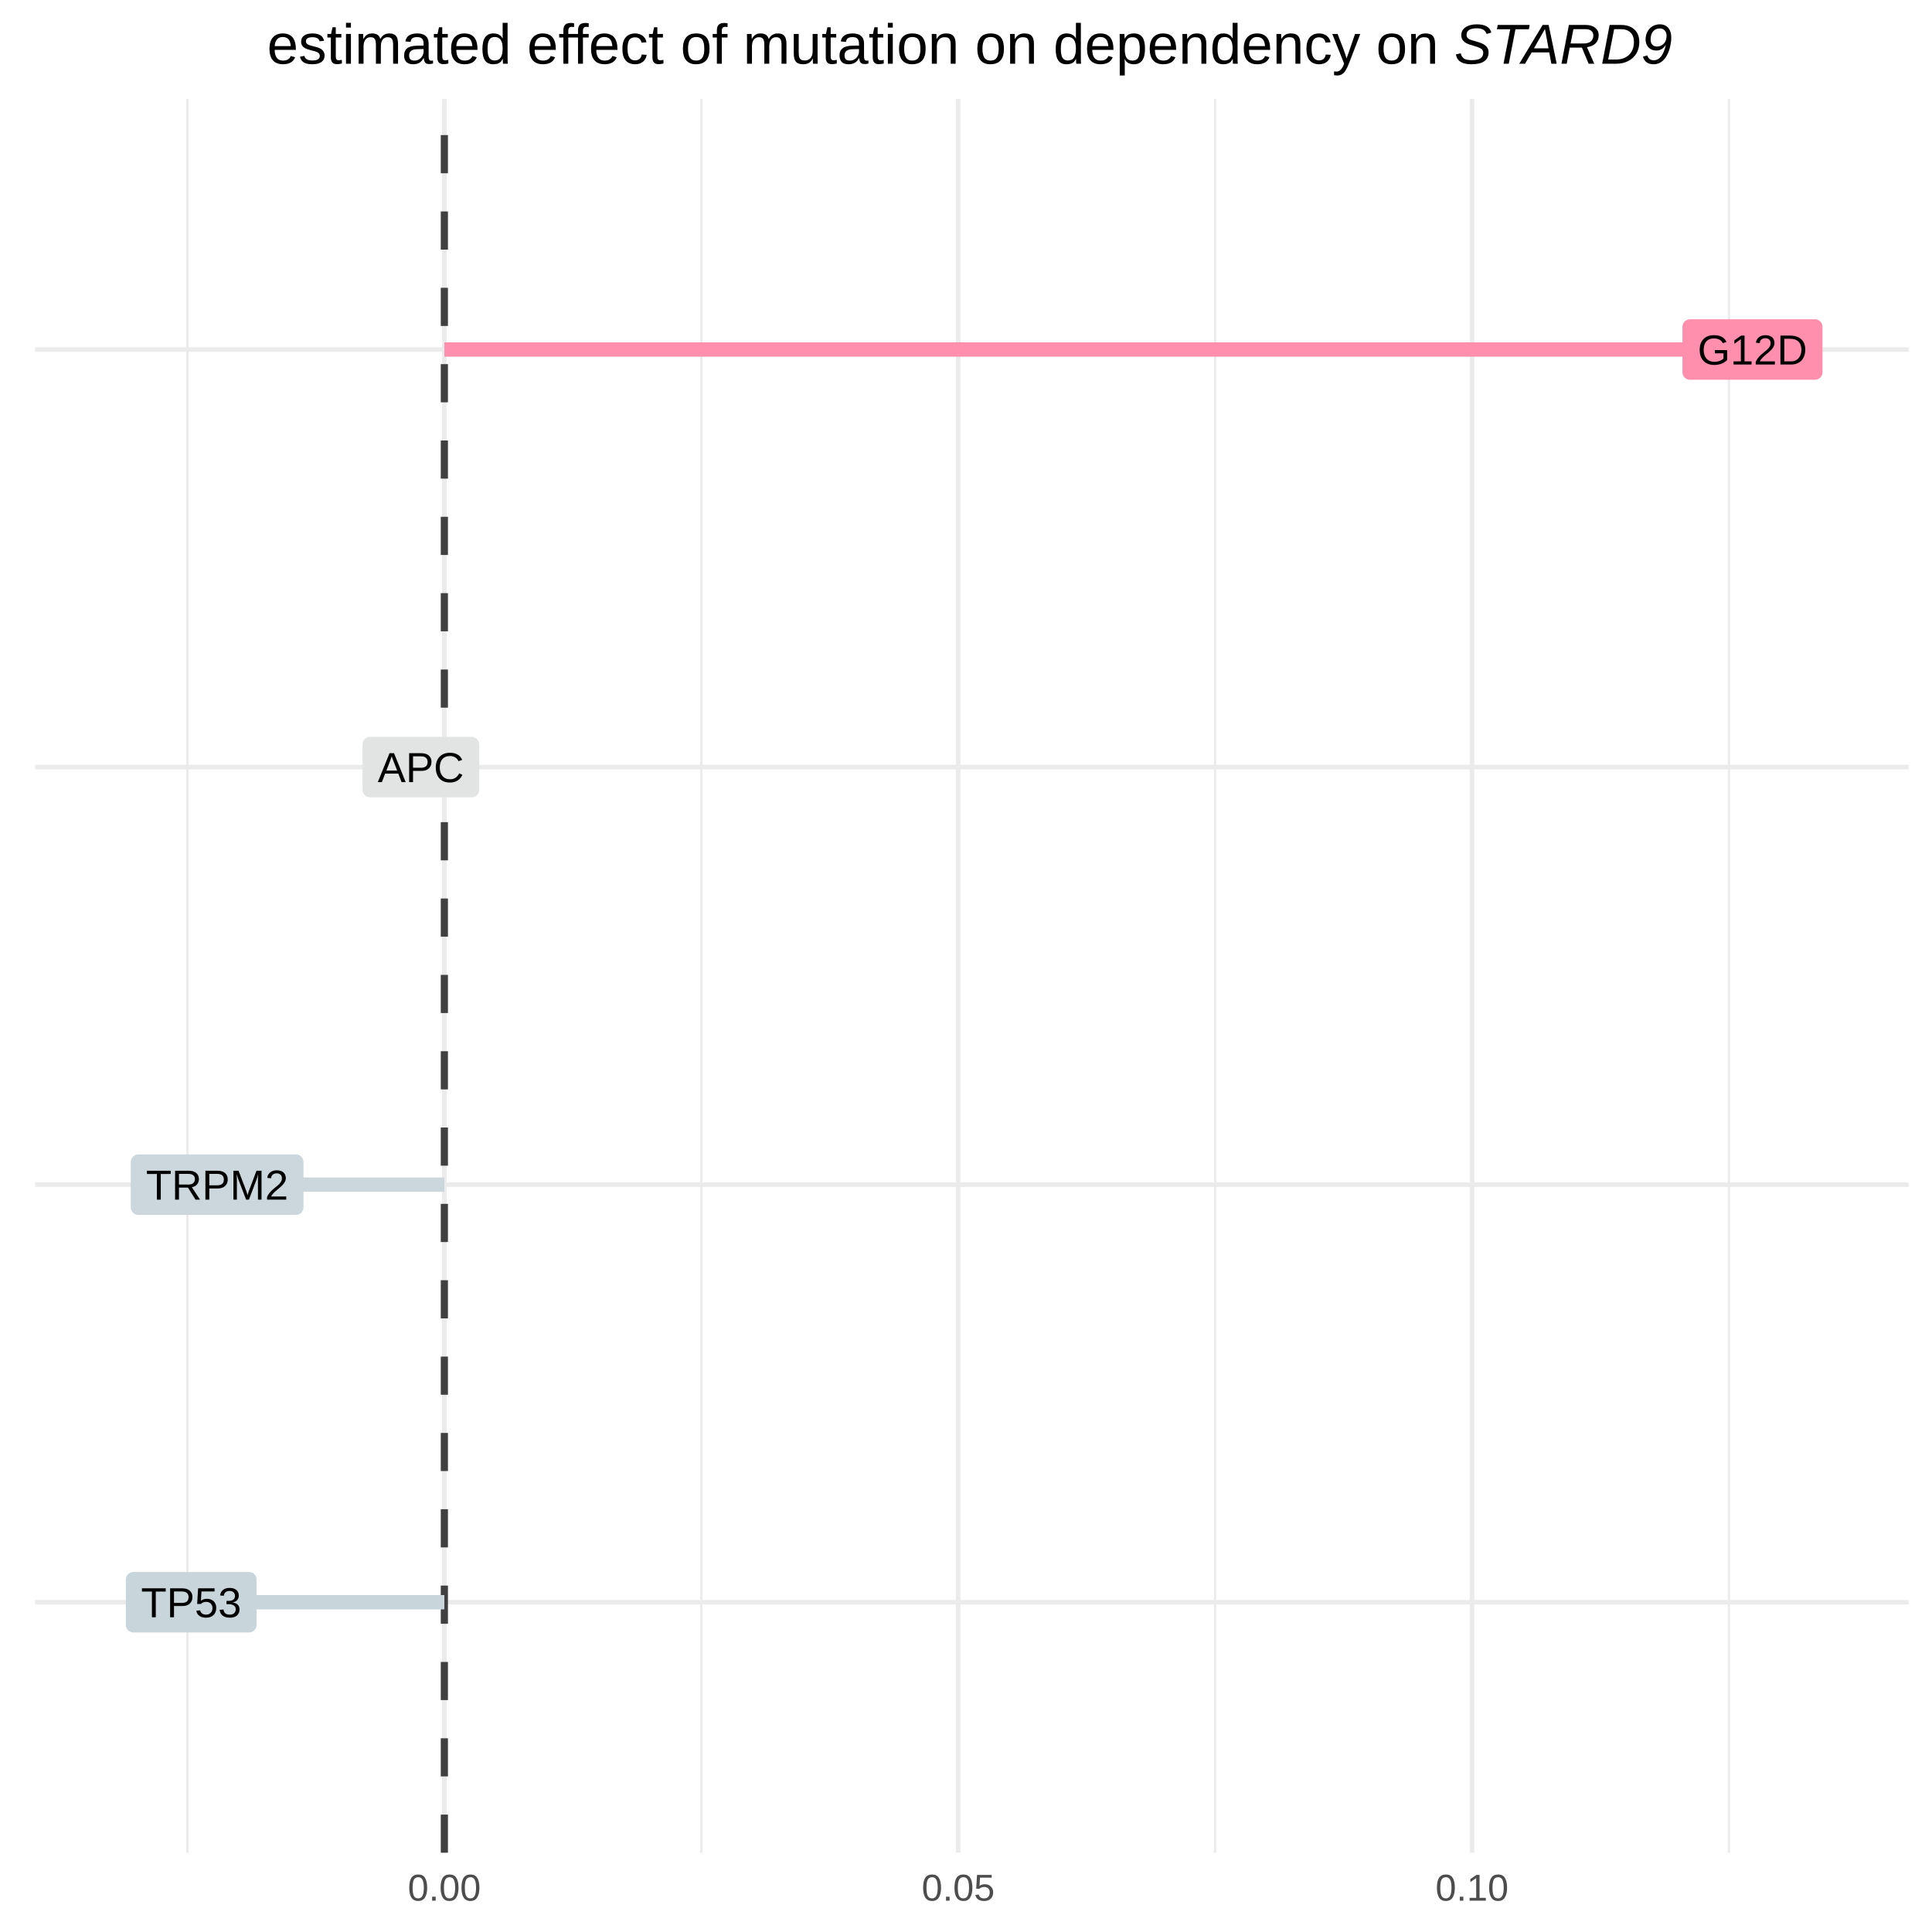
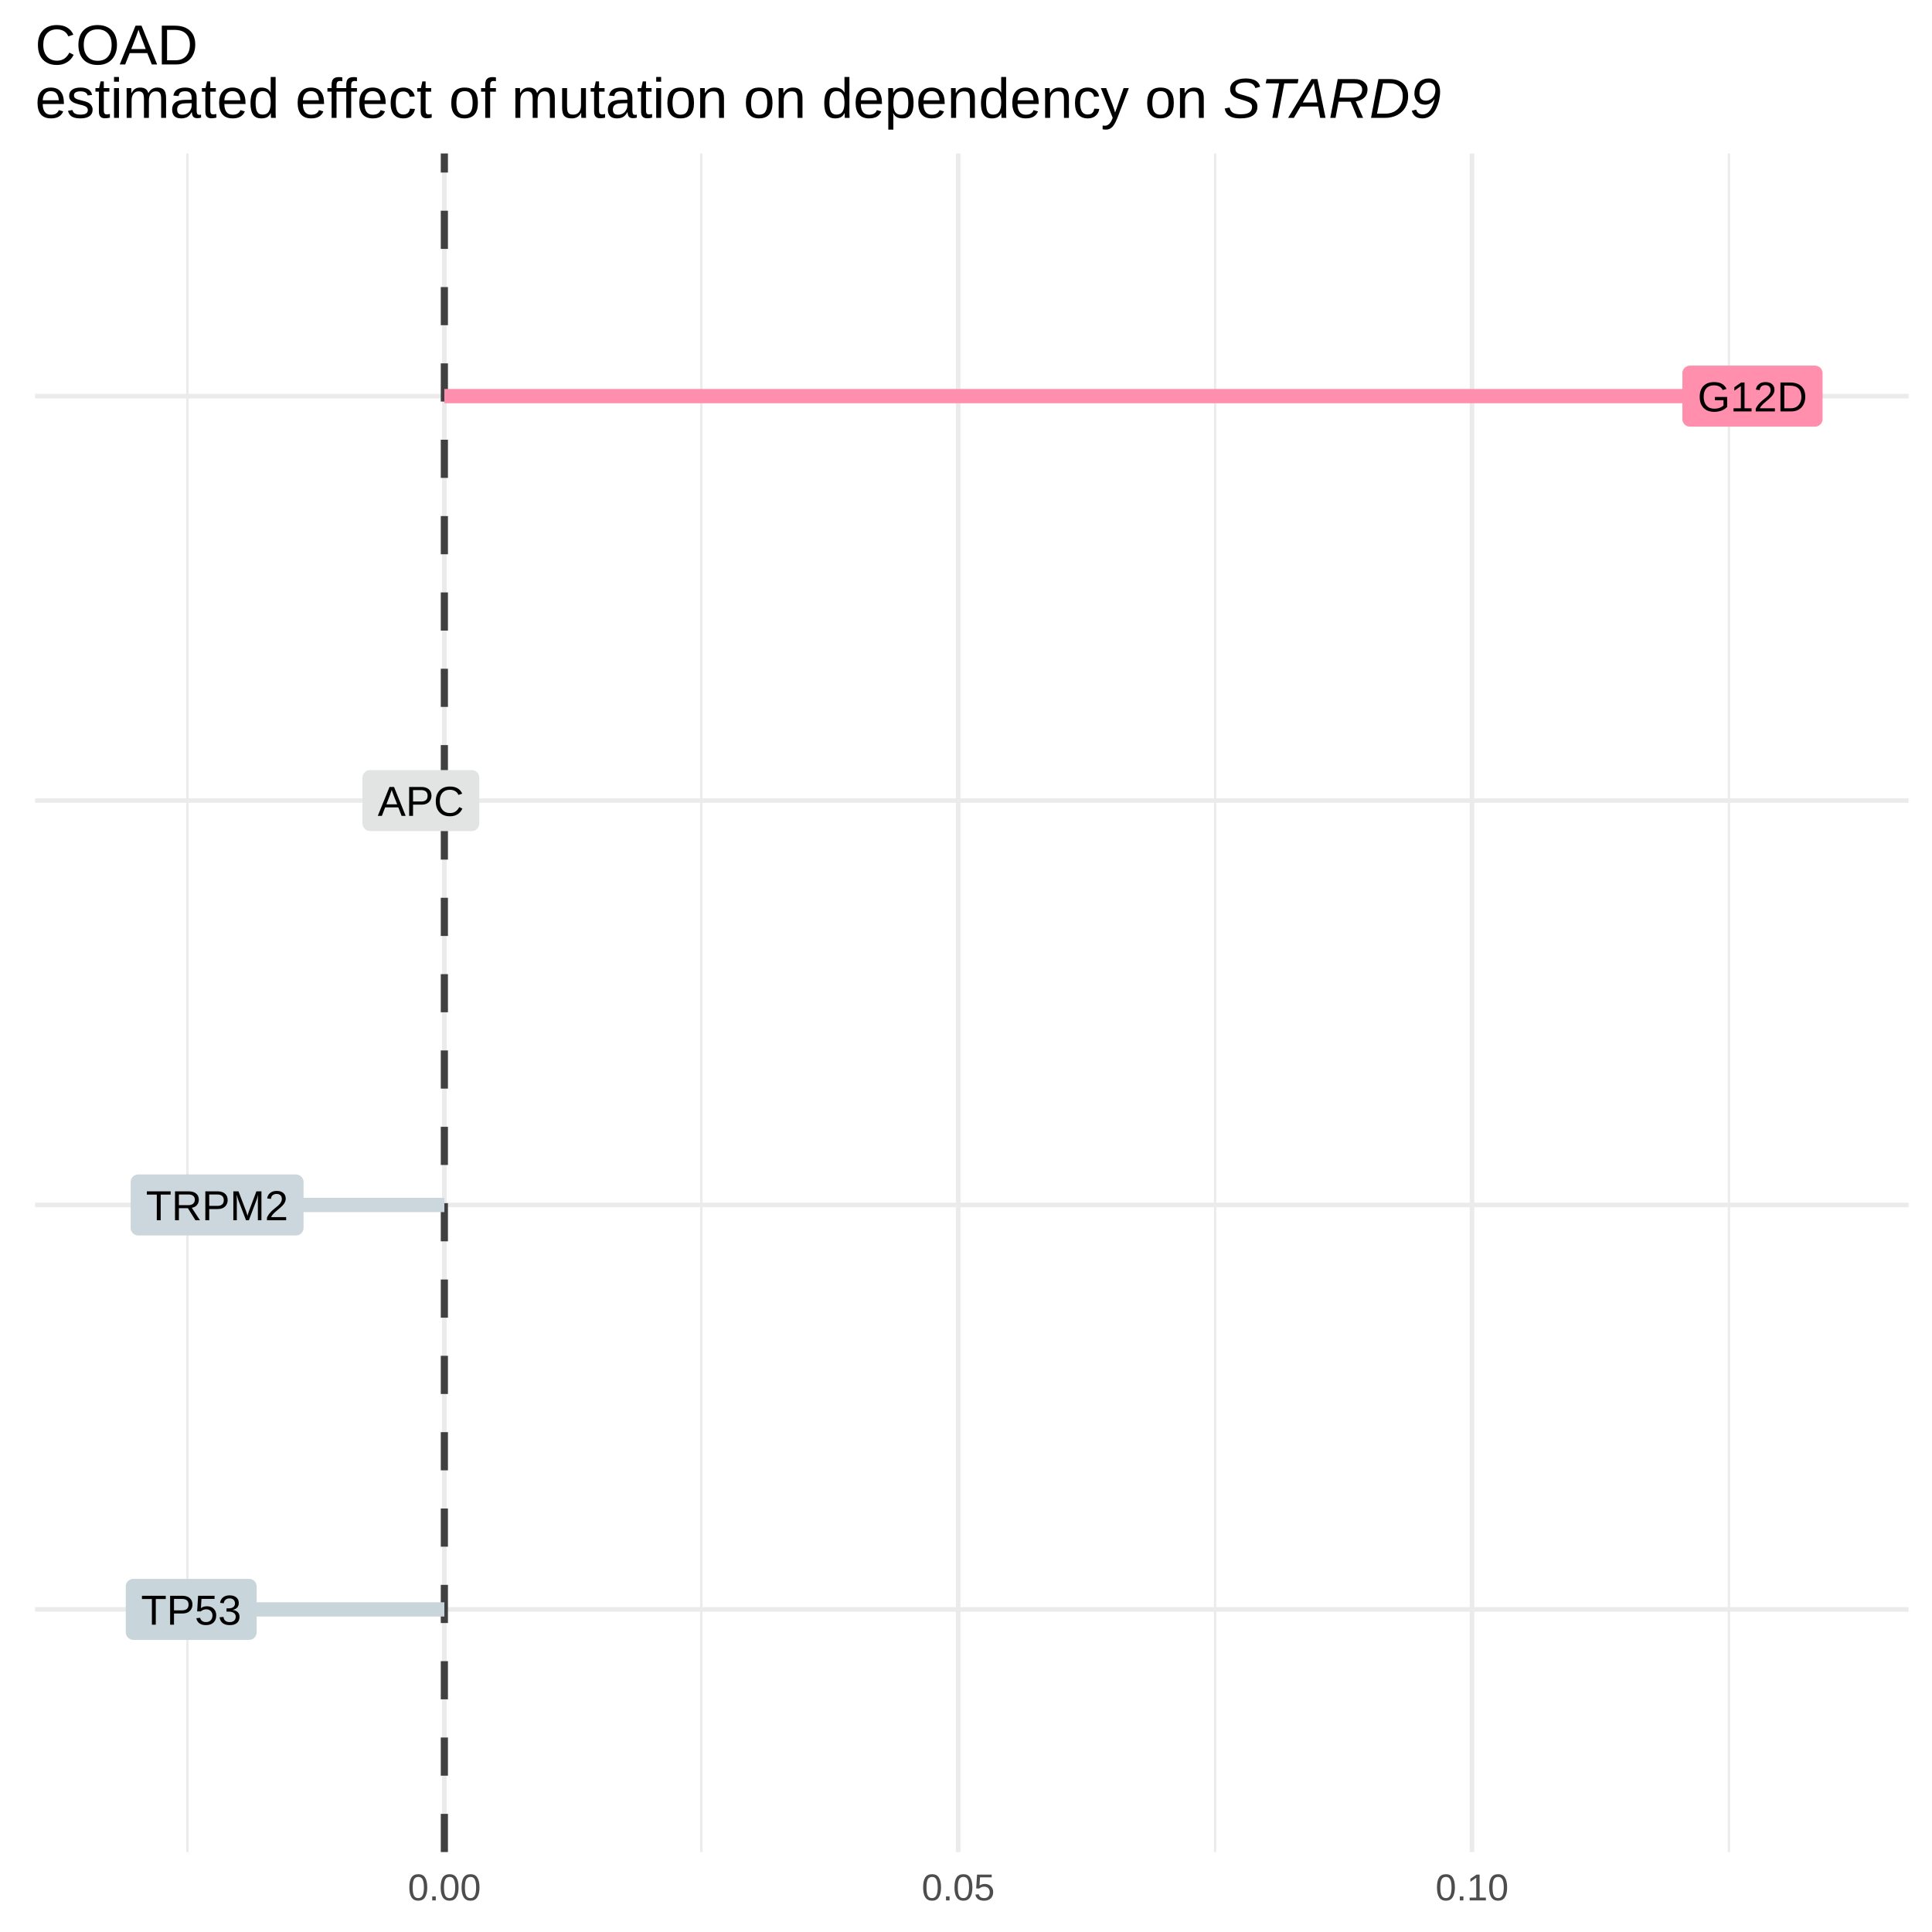
<svg xmlns="http://www.w3.org/2000/svg" viewBox="0 0 288.00 288.00">
  <defs>
    <style type="text/css">
    line, polyline, polygon, path, rect, circle {
      fill: none;
      stroke: #000000;
      stroke-linecap: round;
      stroke-linejoin: round;
      stroke-miterlimit: 10.00;
    }
  </style>
  </defs>
  <rect width="100%" height="100%" style="stroke: none; fill: #FFFFFF;" />
  <defs>
-     <clipPath id="cpNS4yM3wyODQuNTF8Mjc2LjE5fDE0Ljc1">
-       <rect x="5.23" y="14.75" width="279.28" height="261.43" />
+     <clipPath id="cpNS4yM3wyODQuNTF8Mjc2LjA4fDIyLjg4">
+       <rect x="5.23" y="22.88" width="279.28" height="253.20" />
    </clipPath>
  </defs>
-   <polyline points="27.94,276.19 27.94,14.75 " style="stroke-width: 0.34; stroke: #EBEBEB; stroke-linecap: butt;" clip-path="url(#cpNS4yM3wyODQuNTF8Mjc2LjE5fDE0Ljc1)" />
-   <polyline points="104.54,276.19 104.54,14.75 " style="stroke-width: 0.34; stroke: #EBEBEB; stroke-linecap: butt;" clip-path="url(#cpNS4yM3wyODQuNTF8Mjc2LjE5fDE0Ljc1)" />
-   <polyline points="181.13,276.19 181.13,14.75 " style="stroke-width: 0.34; stroke: #EBEBEB; stroke-linecap: butt;" clip-path="url(#cpNS4yM3wyODQuNTF8Mjc2LjE5fDE0Ljc1)" />
-   <polyline points="257.73,276.19 257.73,14.75 " style="stroke-width: 0.34; stroke: #EBEBEB; stroke-linecap: butt;" clip-path="url(#cpNS4yM3wyODQuNTF8Mjc2LjE5fDE0Ljc1)" />
-   <polyline points="5.23,238.84 284.51,238.84 " style="stroke-width: 0.68; stroke: #EBEBEB; stroke-linecap: butt;" clip-path="url(#cpNS4yM3wyODQuNTF8Mjc2LjE5fDE0Ljc1)" />
-   <polyline points="5.23,176.59 284.51,176.59 " style="stroke-width: 0.68; stroke: #EBEBEB; stroke-linecap: butt;" clip-path="url(#cpNS4yM3wyODQuNTF8Mjc2LjE5fDE0Ljc1)" />
-   <polyline points="5.23,114.35 284.51,114.35 " style="stroke-width: 0.68; stroke: #EBEBEB; stroke-linecap: butt;" clip-path="url(#cpNS4yM3wyODQuNTF8Mjc2LjE5fDE0Ljc1)" />
-   <polyline points="5.23,52.10 284.51,52.10 " style="stroke-width: 0.68; stroke: #EBEBEB; stroke-linecap: butt;" clip-path="url(#cpNS4yM3wyODQuNTF8Mjc2LjE5fDE0Ljc1)" />
-   <polyline points="66.24,276.19 66.24,14.75 " style="stroke-width: 0.68; stroke: #EBEBEB; stroke-linecap: butt;" clip-path="url(#cpNS4yM3wyODQuNTF8Mjc2LjE5fDE0Ljc1)" />
-   <polyline points="142.84,276.19 142.84,14.75 " style="stroke-width: 0.68; stroke: #EBEBEB; stroke-linecap: butt;" clip-path="url(#cpNS4yM3wyODQuNTF8Mjc2LjE5fDE0Ljc1)" />
-   <polyline points="219.43,276.19 219.43,14.75 " style="stroke-width: 0.68; stroke: #EBEBEB; stroke-linecap: butt;" clip-path="url(#cpNS4yM3wyODQuNTF8Mjc2LjE5fDE0Ljc1)" />
-   <line x1="66.24" y1="276.19" x2="66.24" y2="14.75" style="stroke-width: 1.07; stroke: #404040; stroke-dasharray: 5.69,5.69; stroke-linecap: butt;" clip-path="url(#cpNS4yM3wyODQuNTF8Mjc2LjE5fDE0Ljc1)" />
-   <line x1="261.24" y1="52.10" x2="66.24" y2="52.10" style="stroke-width: 2.13; stroke: #FF8FAC; stroke-linecap: butt;" clip-path="url(#cpNS4yM3wyODQuNTF8Mjc2LjE5fDE0Ljc1)" />
-   <line x1="32.37" y1="176.59" x2="66.24" y2="176.59" style="stroke-width: 2.13; stroke: #CBD7DC; stroke-linecap: butt;" clip-path="url(#cpNS4yM3wyODQuNTF8Mjc2LjE5fDE0Ljc1)" />
-   <line x1="28.50" y1="238.84" x2="66.24" y2="238.84" style="stroke-width: 2.13; stroke: #C8D5DB; stroke-linecap: butt;" clip-path="url(#cpNS4yM3wyODQuNTF8Mjc2LjE5fDE0Ljc1)" />
-   <line x1="62.74" y1="114.35" x2="66.24" y2="114.35" style="stroke-width: 2.13; stroke: #E2E4E4; stroke-linecap: butt;" clip-path="url(#cpNS4yM3wyODQuNTF8Mjc2LjE5fDE0Ljc1)" />
-   <polygon points="251.93,56.61 270.55,56.61 270.50,56.61 270.69,56.60 270.86,56.57 271.04,56.50 271.19,56.41 271.33,56.29 271.46,56.16 271.55,56.00 271.62,55.84 271.67,55.66 271.68,55.48 271.68,55.48 271.68,48.73 271.68,48.73 271.67,48.55 271.62,48.37 271.55,48.20 271.46,48.05 271.33,47.91 271.19,47.79 271.04,47.70 270.86,47.64 270.69,47.60 270.55,47.59 251.93,47.59 252.07,47.60 251.88,47.59 251.70,47.62 251.53,47.67 251.36,47.75 251.21,47.85 251.08,47.98 250.97,48.12 250.89,48.28 250.83,48.46 250.80,48.64 250.80,48.73 250.80,55.48 250.80,55.39 250.80,55.57 250.83,55.75 250.89,55.92 250.97,56.08 251.08,56.23 251.21,56.35 251.36,56.46 251.53,56.54 251.70,56.59 251.88,56.61 " style="stroke-width: 0.00; stroke: none; fill: #FF8FAC;" clip-path="url(#cpNS4yM3wyODQuNTF8Mjc2LjE5fDE0Ljc1)" />
-   <g clip-path="url(#cpNS4yM3wyODQuNTF8Mjc2LjE5fDE0Ljc1)">
-     <text x="253.06" y="54.34" style="font-size: 6.26px; font-family: Arial;" textLength="16.35px" lengthAdjust="spacingAndGlyphs">G12D</text>
+   <polyline points="27.94,276.08 27.94,22.88 " style="stroke-width: 0.34; stroke: #EBEBEB; stroke-linecap: butt;" clip-path="url(#cpNS4yM3wyODQuNTF8Mjc2LjA4fDIyLjg4)" />
+   <polyline points="104.54,276.08 104.54,22.88 " style="stroke-width: 0.34; stroke: #EBEBEB; stroke-linecap: butt;" clip-path="url(#cpNS4yM3wyODQuNTF8Mjc2LjA4fDIyLjg4)" />
+   <polyline points="181.13,276.08 181.13,22.88 " style="stroke-width: 0.34; stroke: #EBEBEB; stroke-linecap: butt;" clip-path="url(#cpNS4yM3wyODQuNTF8Mjc2LjA4fDIyLjg4)" />
+   <polyline points="257.73,276.08 257.73,22.88 " style="stroke-width: 0.34; stroke: #EBEBEB; stroke-linecap: butt;" clip-path="url(#cpNS4yM3wyODQuNTF8Mjc2LjA4fDIyLjg4)" />
+   <polyline points="5.23,239.91 284.51,239.91 " style="stroke-width: 0.68; stroke: #EBEBEB; stroke-linecap: butt;" clip-path="url(#cpNS4yM3wyODQuNTF8Mjc2LjA4fDIyLjg4)" />
+   <polyline points="5.23,179.62 284.51,179.62 " style="stroke-width: 0.68; stroke: #EBEBEB; stroke-linecap: butt;" clip-path="url(#cpNS4yM3wyODQuNTF8Mjc2LjA4fDIyLjg4)" />
+   <polyline points="5.23,119.34 284.51,119.34 " style="stroke-width: 0.68; stroke: #EBEBEB; stroke-linecap: butt;" clip-path="url(#cpNS4yM3wyODQuNTF8Mjc2LjA4fDIyLjg4)" />
+   <polyline points="5.23,59.05 284.51,59.05 " style="stroke-width: 0.68; stroke: #EBEBEB; stroke-linecap: butt;" clip-path="url(#cpNS4yM3wyODQuNTF8Mjc2LjA4fDIyLjg4)" />
+   <polyline points="66.24,276.08 66.24,22.88 " style="stroke-width: 0.68; stroke: #EBEBEB; stroke-linecap: butt;" clip-path="url(#cpNS4yM3wyODQuNTF8Mjc2LjA4fDIyLjg4)" />
+   <polyline points="142.84,276.08 142.84,22.88 " style="stroke-width: 0.68; stroke: #EBEBEB; stroke-linecap: butt;" clip-path="url(#cpNS4yM3wyODQuNTF8Mjc2LjA4fDIyLjg4)" />
+   <polyline points="219.43,276.08 219.43,22.88 " style="stroke-width: 0.68; stroke: #EBEBEB; stroke-linecap: butt;" clip-path="url(#cpNS4yM3wyODQuNTF8Mjc2LjA4fDIyLjg4)" />
+   <line x1="66.24" y1="276.08" x2="66.24" y2="22.88" style="stroke-width: 1.07; stroke: #404040; stroke-dasharray: 5.69,5.69; stroke-linecap: butt;" clip-path="url(#cpNS4yM3wyODQuNTF8Mjc2LjA4fDIyLjg4)" />
+   <line x1="261.24" y1="59.05" x2="66.24" y2="59.05" style="stroke-width: 2.13; stroke: #FF8FAC; stroke-linecap: butt;" clip-path="url(#cpNS4yM3wyODQuNTF8Mjc2LjA4fDIyLjg4)" />
+   <line x1="32.37" y1="179.62" x2="66.24" y2="179.62" style="stroke-width: 2.13; stroke: #CBD7DC; stroke-linecap: butt;" clip-path="url(#cpNS4yM3wyODQuNTF8Mjc2LjA4fDIyLjg4)" />
+   <line x1="28.50" y1="239.91" x2="66.24" y2="239.91" style="stroke-width: 2.13; stroke: #C8D5DB; stroke-linecap: butt;" clip-path="url(#cpNS4yM3wyODQuNTF8Mjc2LjA4fDIyLjg4)" />
+   <line x1="62.74" y1="119.34" x2="66.24" y2="119.34" style="stroke-width: 2.13; stroke: #E2E4E4; stroke-linecap: butt;" clip-path="url(#cpNS4yM3wyODQuNTF8Mjc2LjA4fDIyLjg4)" />
+   <polygon points="251.92,63.60 270.56,63.60 270.51,63.60 270.69,63.59 270.87,63.56 271.04,63.49 271.20,63.40 271.34,63.28 271.46,63.15 271.56,62.99 271.63,62.83 271.68,62.65 271.69,62.47 271.69,62.47 271.69,55.64 271.69,55.64 271.68,55.45 271.63,55.28 271.56,55.11 271.46,54.95 271.34,54.82 271.20,54.70 271.04,54.61 270.87,54.55 270.69,54.51 270.56,54.50 251.92,54.50 252.06,54.51 251.88,54.50 251.70,54.53 251.52,54.58 251.36,54.65 251.21,54.76 251.07,54.88 250.96,55.03 250.88,55.19 250.82,55.36 250.79,55.54 250.79,55.64 250.79,62.47 250.79,62.38 250.79,62.56 250.82,62.74 250.88,62.91 250.96,63.07 251.07,63.22 251.21,63.34 251.36,63.45 251.52,63.53 251.70,63.58 251.88,63.60 " style="stroke-width: 0.00; stroke: none; fill: #FF8FAC;" clip-path="url(#cpNS4yM3wyODQuNTF8Mjc2LjA4fDIyLjg4)" />
+   <g clip-path="url(#cpNS4yM3wyODQuNTF8Mjc2LjA4fDIyLjg4)">
+     <text x="253.06" y="61.33" style="font-size: 6.26px; font-family: Arial;" textLength="16.37px" lengthAdjust="spacingAndGlyphs">G12D</text>
  </g>
-   <polygon points="20.62,181.10 44.11,181.10 44.06,181.10 44.24,181.09 44.42,181.06 44.59,180.99 44.75,180.90 44.89,180.79 45.01,180.65 45.11,180.50 45.18,180.33 45.23,180.15 45.24,179.97 45.24,179.97 45.24,173.22 45.24,173.22 45.23,173.04 45.18,172.86 45.11,172.69 45.01,172.54 44.89,172.40 44.75,172.29 44.59,172.20 44.42,172.13 44.24,172.09 44.11,172.09 20.62,172.09 20.76,172.09 20.58,172.09 20.40,172.11 20.22,172.16 20.06,172.24 19.91,172.34 19.78,172.47 19.67,172.61 19.58,172.78 19.52,172.95 19.49,173.13 19.49,173.22 19.49,179.97 19.49,179.88 19.49,180.06 19.52,180.24 19.58,180.41 19.67,180.57 19.78,180.72 19.91,180.85 20.06,180.95 20.22,181.03 20.40,181.08 20.58,181.10 " style="stroke-width: 0.00; stroke: none; fill: #CBD7DC;" clip-path="url(#cpNS4yM3wyODQuNTF8Mjc2LjE5fDE0Ljc1)" />
-   <g clip-path="url(#cpNS4yM3wyODQuNTF8Mjc2LjE5fDE0Ljc1)">
-     <text x="21.76" y="178.83" style="font-size: 6.26px; font-family: Arial;" textLength="21.21px" lengthAdjust="spacingAndGlyphs">TRPM2</text>
+   <polygon points="20.61,184.17 44.12,184.17 44.07,184.17 44.25,184.16 44.43,184.13 44.60,184.06 44.76,183.97 44.90,183.85 45.02,183.72 45.12,183.56 45.19,183.40 45.24,183.22 45.25,183.04 45.25,183.04 45.25,176.21 45.25,176.21 45.24,176.02 45.19,175.85 45.12,175.68 45.02,175.53 44.90,175.39 44.76,175.27 44.60,175.18 44.43,175.12 44.25,175.08 44.12,175.07 20.61,175.07 20.75,175.08 20.57,175.07 20.39,175.10 20.21,175.15 20.05,175.22 19.90,175.33 19.77,175.45 19.66,175.60 19.57,175.76 19.51,175.94 19.48,176.12 19.48,176.21 19.48,183.04 19.48,182.95 19.48,183.13 19.51,183.31 19.57,183.48 19.66,183.64 19.77,183.79 19.90,183.92 20.05,184.02 20.21,184.10 20.39,184.15 20.57,184.17 " style="stroke-width: 0.00; stroke: none; fill: #CBD7DC;" clip-path="url(#cpNS4yM3wyODQuNTF8Mjc2LjA4fDIyLjg4)" />
+   <g clip-path="url(#cpNS4yM3wyODQuNTF8Mjc2LjA4fDIyLjg4)">
+     <text x="21.75" y="181.90" style="font-size: 6.26px; font-family: Arial;" textLength="21.23px" lengthAdjust="spacingAndGlyphs">TRPM2</text>
  </g>
-   <polygon points="19.89,243.35 37.12,243.35 37.07,243.35 37.26,243.34 37.43,243.30 37.60,243.24 37.76,243.15 37.90,243.03 38.02,242.90 38.12,242.74 38.19,242.57 38.24,242.40 38.25,242.21 38.25,242.21 38.25,235.47 38.25,235.47 38.24,235.28 38.19,235.11 38.12,234.94 38.02,234.78 37.90,234.65 37.76,234.53 37.60,234.44 37.43,234.38 37.26,234.34 37.12,234.33 19.89,234.33 20.03,234.34 19.84,234.33 19.66,234.35 19.49,234.41 19.32,234.48 19.17,234.59 19.04,234.71 18.93,234.86 18.85,235.02 18.79,235.19 18.76,235.37 18.76,235.47 18.76,242.21 18.76,242.12 18.76,242.31 18.79,242.49 18.85,242.66 18.93,242.82 19.04,242.97 19.17,243.09 19.32,243.20 19.49,243.27 19.66,243.33 19.84,243.35 " style="stroke-width: 0.00; stroke: none; fill: #C8D5DB;" clip-path="url(#cpNS4yM3wyODQuNTF8Mjc2LjE5fDE0Ljc1)" />
-   <g clip-path="url(#cpNS4yM3wyODQuNTF8Mjc2LjE5fDE0Ljc1)">
-     <text x="21.02" y="241.08" style="font-size: 6.26px; font-family: Arial;" textLength="14.96px" lengthAdjust="spacingAndGlyphs">TP53</text>
+   <polygon points="19.88,244.46 37.13,244.46 37.08,244.45 37.26,244.45 37.44,244.41 37.61,244.35 37.77,244.26 37.91,244.14 38.03,244.00 38.13,243.85 38.20,243.68 38.24,243.50 38.26,243.32 38.26,243.32 38.26,236.49 38.26,236.49 38.24,236.31 38.20,236.13 38.13,235.96 38.03,235.81 37.91,235.67 37.77,235.56 37.61,235.47 37.44,235.40 37.26,235.37 37.13,235.36 19.88,235.36 20.02,235.37 19.84,235.36 19.66,235.38 19.48,235.43 19.32,235.51 19.17,235.61 19.03,235.74 18.92,235.89 18.84,236.05 18.78,236.22 18.75,236.40 18.75,236.49 18.75,243.32 18.75,243.23 18.75,243.41 18.78,243.59 18.84,243.77 18.92,243.93 19.03,244.07 19.17,244.20 19.32,244.30 19.48,244.38 19.66,244.43 19.84,244.45 " style="stroke-width: 0.00; stroke: none; fill: #C8D5DB;" clip-path="url(#cpNS4yM3wyODQuNTF8Mjc2LjA4fDIyLjg4)" />
+   <g clip-path="url(#cpNS4yM3wyODQuNTF8Mjc2LjA4fDIyLjg4)">
+     <text x="21.02" y="242.19" style="font-size: 6.26px; font-family: Arial;" textLength="14.97px" lengthAdjust="spacingAndGlyphs">TP53</text>
  </g>
-   <polygon points="55.17,118.86 70.31,118.86 70.26,118.86 70.44,118.85 70.62,118.81 70.79,118.75 70.95,118.66 71.09,118.54 71.21,118.40 71.31,118.25 71.38,118.08 71.43,117.90 71.44,117.72 71.44,117.72 71.44,110.97 71.44,110.97 71.43,110.79 71.38,110.61 71.31,110.45 71.21,110.29 71.09,110.16 70.95,110.04 70.79,109.95 70.62,109.88 70.44,109.85 70.31,109.84 55.17,109.84 55.31,109.85 55.12,109.84 54.94,109.86 54.77,109.91 54.60,109.99 54.45,110.10 54.32,110.22 54.21,110.37 54.13,110.53 54.07,110.70 54.04,110.88 54.04,110.97 54.04,117.72 54.04,117.63 54.04,117.81 54.07,117.99 54.13,118.17 54.21,118.33 54.32,118.47 54.45,118.60 54.60,118.70 54.77,118.78 54.94,118.83 55.12,118.86 " style="stroke-width: 0.00; stroke: none; fill: #E2E4E4;" clip-path="url(#cpNS4yM3wyODQuNTF8Mjc2LjE5fDE0Ljc1)" />
-   <g clip-path="url(#cpNS4yM3wyODQuNTF8Mjc2LjE5fDE0Ljc1)">
-     <text x="56.30" y="116.59" style="font-size: 6.26px; font-family: Arial;" textLength="12.87px" lengthAdjust="spacingAndGlyphs">APC</text>
+   <polygon points="55.16,123.89 70.31,123.89 70.27,123.88 70.45,123.88 70.63,123.84 70.80,123.78 70.96,123.68 71.10,123.57 71.22,123.43 71.32,123.28 71.39,123.11 71.43,122.93 71.45,122.75 71.45,122.75 71.45,115.92 71.45,115.92 71.43,115.74 71.39,115.56 71.32,115.39 71.22,115.24 71.10,115.10 70.96,114.99 70.80,114.90 70.63,114.83 70.45,114.80 70.31,114.79 55.16,114.79 55.30,114.80 55.12,114.79 54.94,114.81 54.76,114.86 54.60,114.94 54.45,115.04 54.32,115.17 54.21,115.32 54.12,115.48 54.06,115.65 54.03,115.83 54.03,115.92 54.03,122.75 54.03,122.66 54.03,122.84 54.06,123.02 54.12,123.20 54.21,123.36 54.32,123.50 54.45,123.63 54.60,123.73 54.76,123.81 54.94,123.86 55.12,123.88 " style="stroke-width: 0.00; stroke: none; fill: #E2E4E4;" clip-path="url(#cpNS4yM3wyODQuNTF8Mjc2LjA4fDIyLjg4)" />
+   <g clip-path="url(#cpNS4yM3wyODQuNTF8Mjc2LjA4fDIyLjg4)">
+     <text x="56.30" y="121.62" style="font-size: 6.26px; font-family: Arial;" textLength="12.88px" lengthAdjust="spacingAndGlyphs">APC</text>
  </g>
  <defs>
    <clipPath id="cpMC4wMHwyODguMDB8Mjg4LjAwfDAuMDA=">
      <rect x="0.00" y="0.00" width="288.00" height="288.00" />
    </clipPath>
  </defs>
  <g clip-path="url(#cpMC4wMHwyODguMDB8Mjg4LjAwfDAuMDA=)">
-     <text x="60.79" y="283.33" style="font-size: 5.60px; fill: #4D4D4D; font-family: Arial;" textLength="10.90px" lengthAdjust="spacingAndGlyphs">0.00</text>
+     <text x="60.80" y="283.29" style="font-size: 5.60px; fill: #4D4D4D; font-family: Arial;" textLength="10.89px" lengthAdjust="spacingAndGlyphs">0.00</text>
  </g>
  <g clip-path="url(#cpMC4wMHwyODguMDB8Mjg4LjAwfDAuMDA=)">
-     <text x="137.39" y="283.33" style="font-size: 5.60px; fill: #4D4D4D; font-family: Arial;" textLength="10.90px" lengthAdjust="spacingAndGlyphs">0.05</text>
+     <text x="137.39" y="283.29" style="font-size: 5.60px; fill: #4D4D4D; font-family: Arial;" textLength="10.89px" lengthAdjust="spacingAndGlyphs">0.05</text>
  </g>
  <g clip-path="url(#cpMC4wMHwyODguMDB8Mjg4LjAwfDAuMDA=)">
-     <text x="213.98" y="283.33" style="font-size: 5.60px; fill: #4D4D4D; font-family: Arial;" textLength="10.90px" lengthAdjust="spacingAndGlyphs">0.10</text>
+     <text x="213.99" y="283.29" style="font-size: 5.60px; fill: #4D4D4D; font-family: Arial;" textLength="10.89px" lengthAdjust="spacingAndGlyphs">0.10</text>
  </g>
  <g clip-path="url(#cpMC4wMHwyODguMDB8Mjg4LjAwfDAuMDA=)">
-     <text x="39.81" y="9.50" style="font-size: 8.40px; font-family: Arial;" textLength="36.42px" lengthAdjust="spacingAndGlyphs">estimated</text>
+     <text x="5.23" y="9.61" style="font-size: 8.40px; font-family: Arial;" textLength="24.29px" lengthAdjust="spacingAndGlyphs">COAD</text>
  </g>
  <g clip-path="url(#cpMC4wMHwyODguMDB8Mjg4LjAwfDAuMDA=)">
-     <text x="78.56" y="9.50" style="font-size: 8.40px; font-family: Arial;" textLength="20.54px" lengthAdjust="spacingAndGlyphs">effect</text>
+     <text x="5.23" y="17.57" style="font-size: 8.40px; font-family: Arial;" textLength="36.44px" lengthAdjust="spacingAndGlyphs">estimated</text>
  </g>
  <g clip-path="url(#cpMC4wMHwyODguMDB8Mjg4LjAwfDAuMDA=)">
-     <text x="101.44" y="9.50" style="font-size: 8.40px; font-family: Arial;" textLength="7.01px" lengthAdjust="spacingAndGlyphs">of</text>
+     <text x="44.01" y="17.57" style="font-size: 8.40px; font-family: Arial;" textLength="20.56px" lengthAdjust="spacingAndGlyphs">effect</text>
  </g>
  <g clip-path="url(#cpMC4wMHwyODguMDB8Mjg4LjAwfDAuMDA=)">
-     <text x="110.78" y="9.50" style="font-size: 8.40px; font-family: Arial;" textLength="32.22px" lengthAdjust="spacingAndGlyphs">mutation</text>
+     <text x="66.91" y="17.57" style="font-size: 8.40px; font-family: Arial;" textLength="7.01px" lengthAdjust="spacingAndGlyphs">of</text>
  </g>
  <g clip-path="url(#cpMC4wMHwyODguMDB8Mjg4LjAwfDAuMDA=)">
-     <text x="145.33" y="9.50" style="font-size: 8.40px; font-family: Arial;" textLength="9.34px" lengthAdjust="spacingAndGlyphs">on</text>
+     <text x="76.25" y="17.57" style="font-size: 8.40px; font-family: Arial;" textLength="32.24px" lengthAdjust="spacingAndGlyphs">mutation</text>
  </g>
  <g clip-path="url(#cpMC4wMHwyODguMDB8Mjg4LjAwfDAuMDA=)">
-     <text x="157.01" y="9.50" style="font-size: 8.40px; font-family: Arial;" textLength="45.77px" lengthAdjust="spacingAndGlyphs">dependency</text>
+     <text x="110.83" y="17.57" style="font-size: 8.40px; font-family: Arial;" textLength="9.35px" lengthAdjust="spacingAndGlyphs">on</text>
  </g>
  <g clip-path="url(#cpMC4wMHwyODguMDB8Mjg4LjAwfDAuMDA=)">
-     <text x="205.12" y="9.50" style="font-size: 8.40px; font-family: Arial;" textLength="9.34px" lengthAdjust="spacingAndGlyphs">on</text>
+     <text x="122.51" y="17.57" style="font-size: 8.40px; font-family: Arial;" textLength="45.80px" lengthAdjust="spacingAndGlyphs">dependency</text>
  </g>
  <g clip-path="url(#cpMC4wMHwyODguMDB8Mjg4LjAwfDAuMDA=)">
-     <text x="216.79" y="9.50" style="font-size: 8.40px; font-style: italic; font-family: Arial;" textLength="33.14px" lengthAdjust="spacingAndGlyphs">STARD9</text>
+     <text x="170.65" y="17.57" style="font-size: 8.40px; font-family: Arial;" textLength="9.35px" lengthAdjust="spacingAndGlyphs">on</text>
+   </g>
+   <g clip-path="url(#cpMC4wMHwyODguMDB8Mjg4LjAwfDAuMDA=)">
+     <text x="182.33" y="17.57" style="font-size: 8.40px; font-style: italic; font-family: Arial;" textLength="33.16px" lengthAdjust="spacingAndGlyphs">STARD9</text>
  </g>
</svg>
